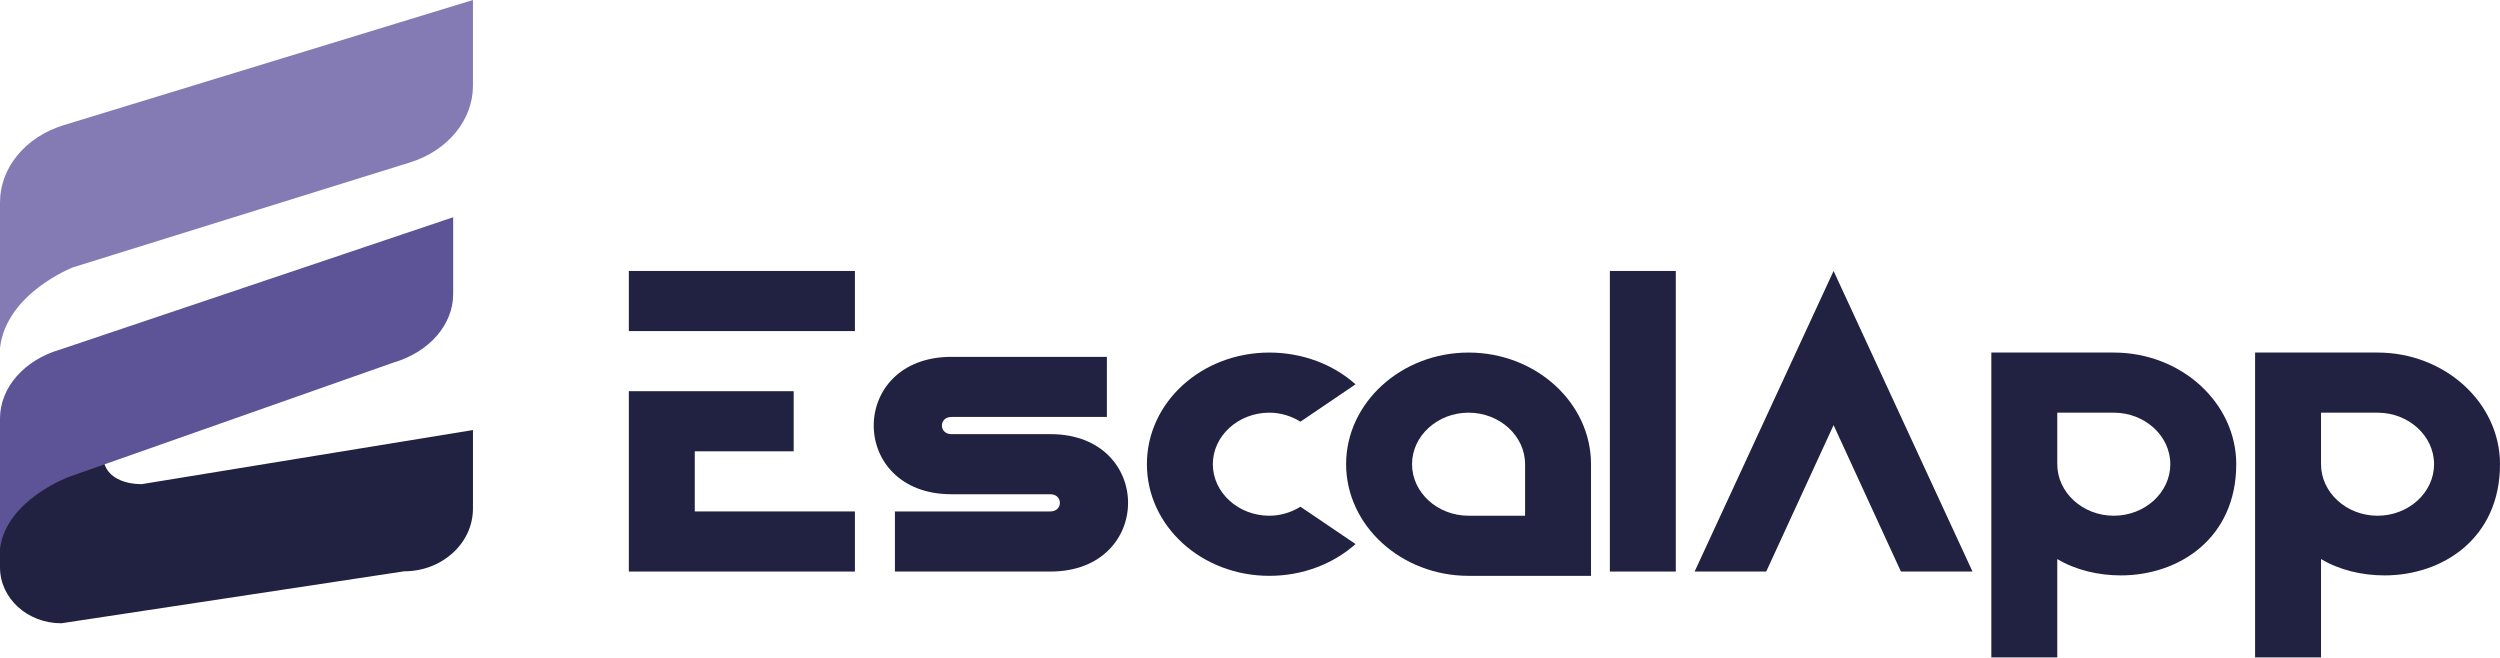
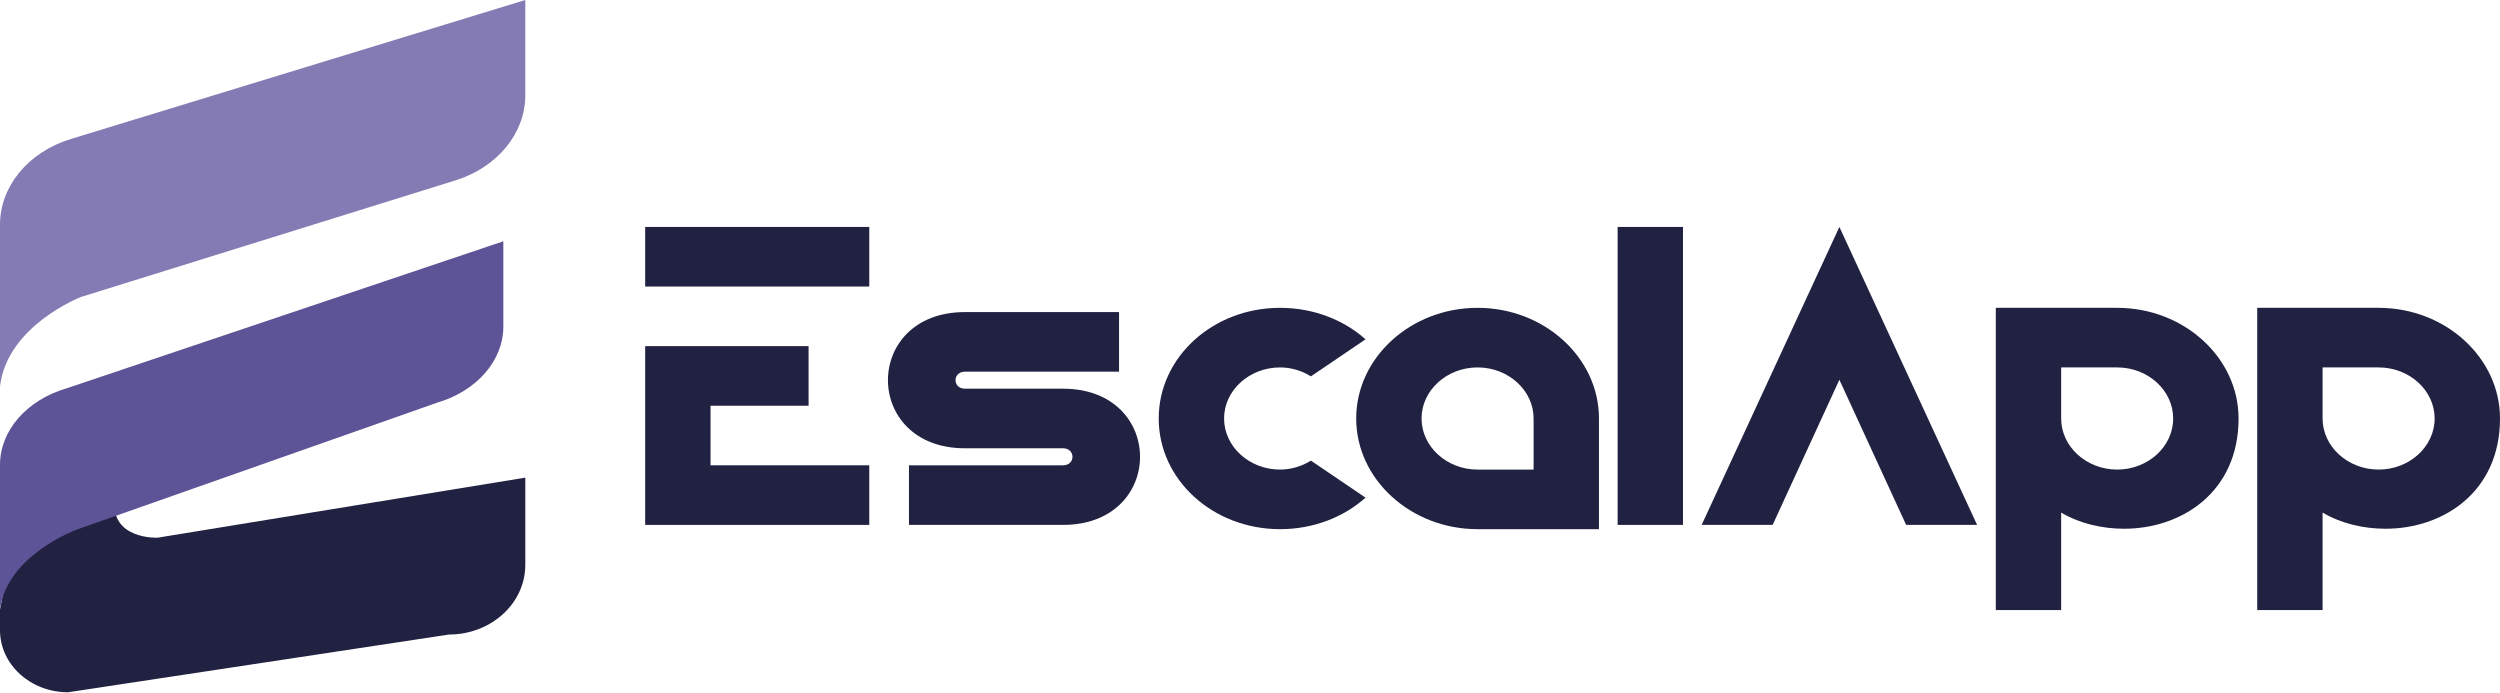
- <svg xmlns="http://www.w3.org/2000/svg" viewBox="0 0 1026.42 269.92" role="img" aria-label="EscalApp">
-   <path fill="#212142" d="M25.16 255.90L165.94 234.56C181.54 234.56 194.18 223.03 194.18 208.81L194.18 176.56L58.25 198.76C58.25 198.76 40.60 199.57 42.37 184.28L0.00 188.30L0.00 232.96C0.00 245.63 11.26 255.90 25.16 255.90Z" />
-   <path fill="#847bb4" d="M0.00 142.83L0.00 83.07C0.00 68.86 10.47 56.18 26.17 51.38L194.18 0.00L194.18 35.21C194.18 49.28 183.86 61.85 168.35 66.68L30.01 109.75C30.01 109.75 2.65 120.27 0.00 142.83Z" />
-   <path fill="#5d5497" d="M0.00 225.32L0.00 171.83C0.00 159.11 9.95 147.76 24.86 143.46L186.06 89.19L186.06 120.71C186.06 133.30 176.26 144.55 161.52 148.87L28.51 195.71C28.51 195.71 2.52 205.13 0.00 225.32Z" />
-   <path fill="#212142" d="M258.18 160.61L325.86 160.61L325.86 185.29L285.25 185.29L285.25 209.98L351.00 209.98L351.00 234.66L258.18 234.66L258.18 160.61M258.18 111.25H351.00V135.93H258.18ZZ" />
-   <path fill="#212142" d="M454.45 146.51L454.45 171.19L390.63 171.19C385.41 171.19 385.41 178.24 390.63 178.24L431.24 178.24C473.78 178.24 473.78 234.66 431.24 234.66L367.43 234.66L367.43 209.98L431.24 209.98C436.46 209.98 436.46 202.92 431.24 202.92L390.63 202.92C348.09 202.92 348.09 146.51 390.63 146.51L454.45 146.51Z" />
-   <path fill="#212142" d="M521.16 144.75C534.89 144.75 547.45 149.68 556.54 157.79L533.92 173.13C530.24 170.84 525.80 169.43 521.16 169.43C508.39 169.43 497.95 178.95 497.95 190.58C497.95 202.22 508.39 211.74 521.16 211.74C525.80 211.74 530.24 210.33 533.92 208.04L556.54 223.37C547.45 231.48 534.89 236.42 521.16 236.42C493.31 236.42 470.88 215.97 470.88 190.58C470.88 165.20 493.31 144.75 521.16 144.75Z" />
-   <path fill="#212142" d="M602.95 211.74L626.15 211.74L626.15 190.58C626.15 178.95 615.71 169.43 602.95 169.43C590.18 169.43 579.74 178.95 579.74 190.58C579.74 202.22 590.18 211.74 602.95 211.74ZM602.95 144.75C630.60 144.75 653.22 165.37 653.22 190.58L653.22 236.42L602.95 236.42C575.30 236.42 552.67 215.79 552.67 190.58C552.67 165.37 575.30 144.75 602.95 144.75Z" />
-   <path fill="#212142" d="M660.96 111.25H688.03V234.66H660.96ZZ" />
-   <path fill="#212142" d="M752.81 174.54L725.15 234.66L695.76 234.66L752.81 111.25L809.85 234.66L780.46 234.66L752.81 174.54Z" />
-   <path fill="#212142" d="M867.86 169.43L844.65 169.43L844.65 190.58C844.65 202.22 855.10 211.74 867.86 211.74C880.62 211.74 891.06 202.22 891.06 190.58C891.06 178.95 880.62 169.43 867.86 169.43ZM870.76 236.24C861.67 236.24 852.39 234.13 844.65 229.54L844.65 269.92L817.58 269.92L817.58 144.75L867.86 144.75C895.51 144.75 918.13 165.37 918.13 190.58C918.13 221.08 894.54 236.24 870.76 236.24Z" />
-   <path fill="#212142" d="M976.14 169.43L952.94 169.43L952.94 190.58C952.94 202.22 963.38 211.74 976.14 211.74C988.91 211.74 999.35 202.22 999.35 190.58C999.35 178.95 988.91 169.43 976.14 169.43ZM979.04 236.24C969.96 236.24 960.67 234.13 952.94 229.54L952.94 269.92L925.87 269.92L925.87 144.75L976.14 144.75C1003.79 144.75 1026.42 165.37 1026.42 190.58C1026.42 221.08 1002.83 236.24 979.04 236.24Z" />
+ <svg xmlns="http://www.w3.org/2000/svg" viewBox="0 0 924.13 255.9" width="924.13" height="255.9" role="img" aria-label="EscalApp">
+   <path fill="#212142" d="M25.16 255.9L165.94 234.56C181.54 234.56 194.18 223.03 194.18 208.81L194.18 176.56L58.25 198.76C58.25 198.76 40.6 199.57 42.37 184.28L2 188.3L2 215.01L0 225.32L0 232.96C0 245.63 11.26 255.9 25.16 255.9Z" />
+   <path fill="#847bb4" d="M0 142.82L0 83.07C0 68.86 10.47 56.18 26.17 51.38L194.18 0L194.18 35.21C194.18 49.28 183.86 61.85 168.35 66.68L30.01 109.75C30.01 109.75 2.65 120.27 0 142.82Z" />
+   <path fill="#5d5497" d="M0 225.32L0 171.83C0 159.11 9.95 147.76 24.86 143.46L186.06 89.19L186.06 120.71C186.06 133.3 176.26 144.55 161.52 148.87L28.51 195.71C28.51 195.71 2.52 205.13 0 225.32Z" />
+   <path fill="#212142" d="M238.49 127.95L298.89 127.95L298.89 149.98L262.65 149.98L262.65 172L321.33 172L321.33 194.03L238.49 194.03L238.49 127.95M238.49 83.89H321.33V105.92H238.49ZZ" />
+   <path fill="#212142" d="M413.66 115.36L413.66 137.39L356.7 137.39C352.05 137.39 352.05 143.68 356.7 143.68L392.95 143.68C430.91 143.68 430.91 194.03 392.95 194.03L336 194.03L336 172L392.95 172C397.61 172 397.61 165.71 392.95 165.71L356.7 165.71C318.74 165.71 318.74 115.36 356.7 115.36L413.66 115.36Z" />
+   <path fill="#212142" d="M473.19 113.79C485.44 113.79 496.66 118.19 504.77 125.43L484.58 139.12C481.3 137.07 477.33 135.82 473.19 135.82C461.8 135.82 452.48 144.31 452.48 154.7C452.48 165.08 461.8 173.58 473.19 173.58C477.33 173.58 481.3 172.32 484.58 170.27L504.77 183.96C496.66 191.2 485.44 195.61 473.19 195.61C448.34 195.61 428.32 177.35 428.32 154.7C428.32 132.04 448.34 113.79 473.19 113.79Z" />
+   <path fill="#212142" d="M546.19 173.58L566.9 173.58L566.9 154.7C566.9 144.31 557.58 135.82 546.19 135.82C534.8 135.82 525.48 144.31 525.48 154.7C525.48 165.08 534.8 173.58 546.19 173.58ZM546.19 113.79C570.87 113.79 591.06 132.2 591.06 154.7L591.06 195.61L546.19 195.61C521.51 195.61 501.32 177.2 501.32 154.7C501.32 132.2 521.51 113.79 546.19 113.79Z" />
+   <path fill="#212142" d="M597.96 83.89H622.12V194.03H597.96ZZ" />
+   <path fill="#212142" d="M679.93 140.38L655.26 194.03L629.02 194.03L679.93 83.89L730.84 194.03L704.61 194.03L679.93 140.38Z" />
+   <path fill="#212142" d="M782.62 135.82L761.91 135.82L761.91 154.7C761.91 165.08 771.23 173.58 782.62 173.58C794.01 173.58 803.32 165.08 803.32 154.7C803.32 144.31 794.01 135.82 782.62 135.82ZM785.2 195.45C777.09 195.45 768.81 193.56 761.91 189.47L761.91 225.5L737.75 225.5L737.75 113.79L782.62 113.79C807.29 113.79 827.49 132.2 827.49 154.7C827.49 181.92 806.43 195.45 785.2 195.45Z" />
+   <path fill="#212142" d="M879.26 135.82L858.55 135.82L858.55 154.7C858.55 165.08 867.87 173.58 879.26 173.58C890.65 173.58 899.97 165.08 899.97 154.7C899.97 144.31 890.65 135.82 879.26 135.82ZM881.84 195.45C873.73 195.45 865.45 193.56 858.55 189.47L858.55 225.5L834.39 225.5L834.39 113.79L879.26 113.79C903.93 113.79 924.13 132.2 924.13 154.7C924.13 181.92 903.07 195.45 881.84 195.45Z" />
</svg>
